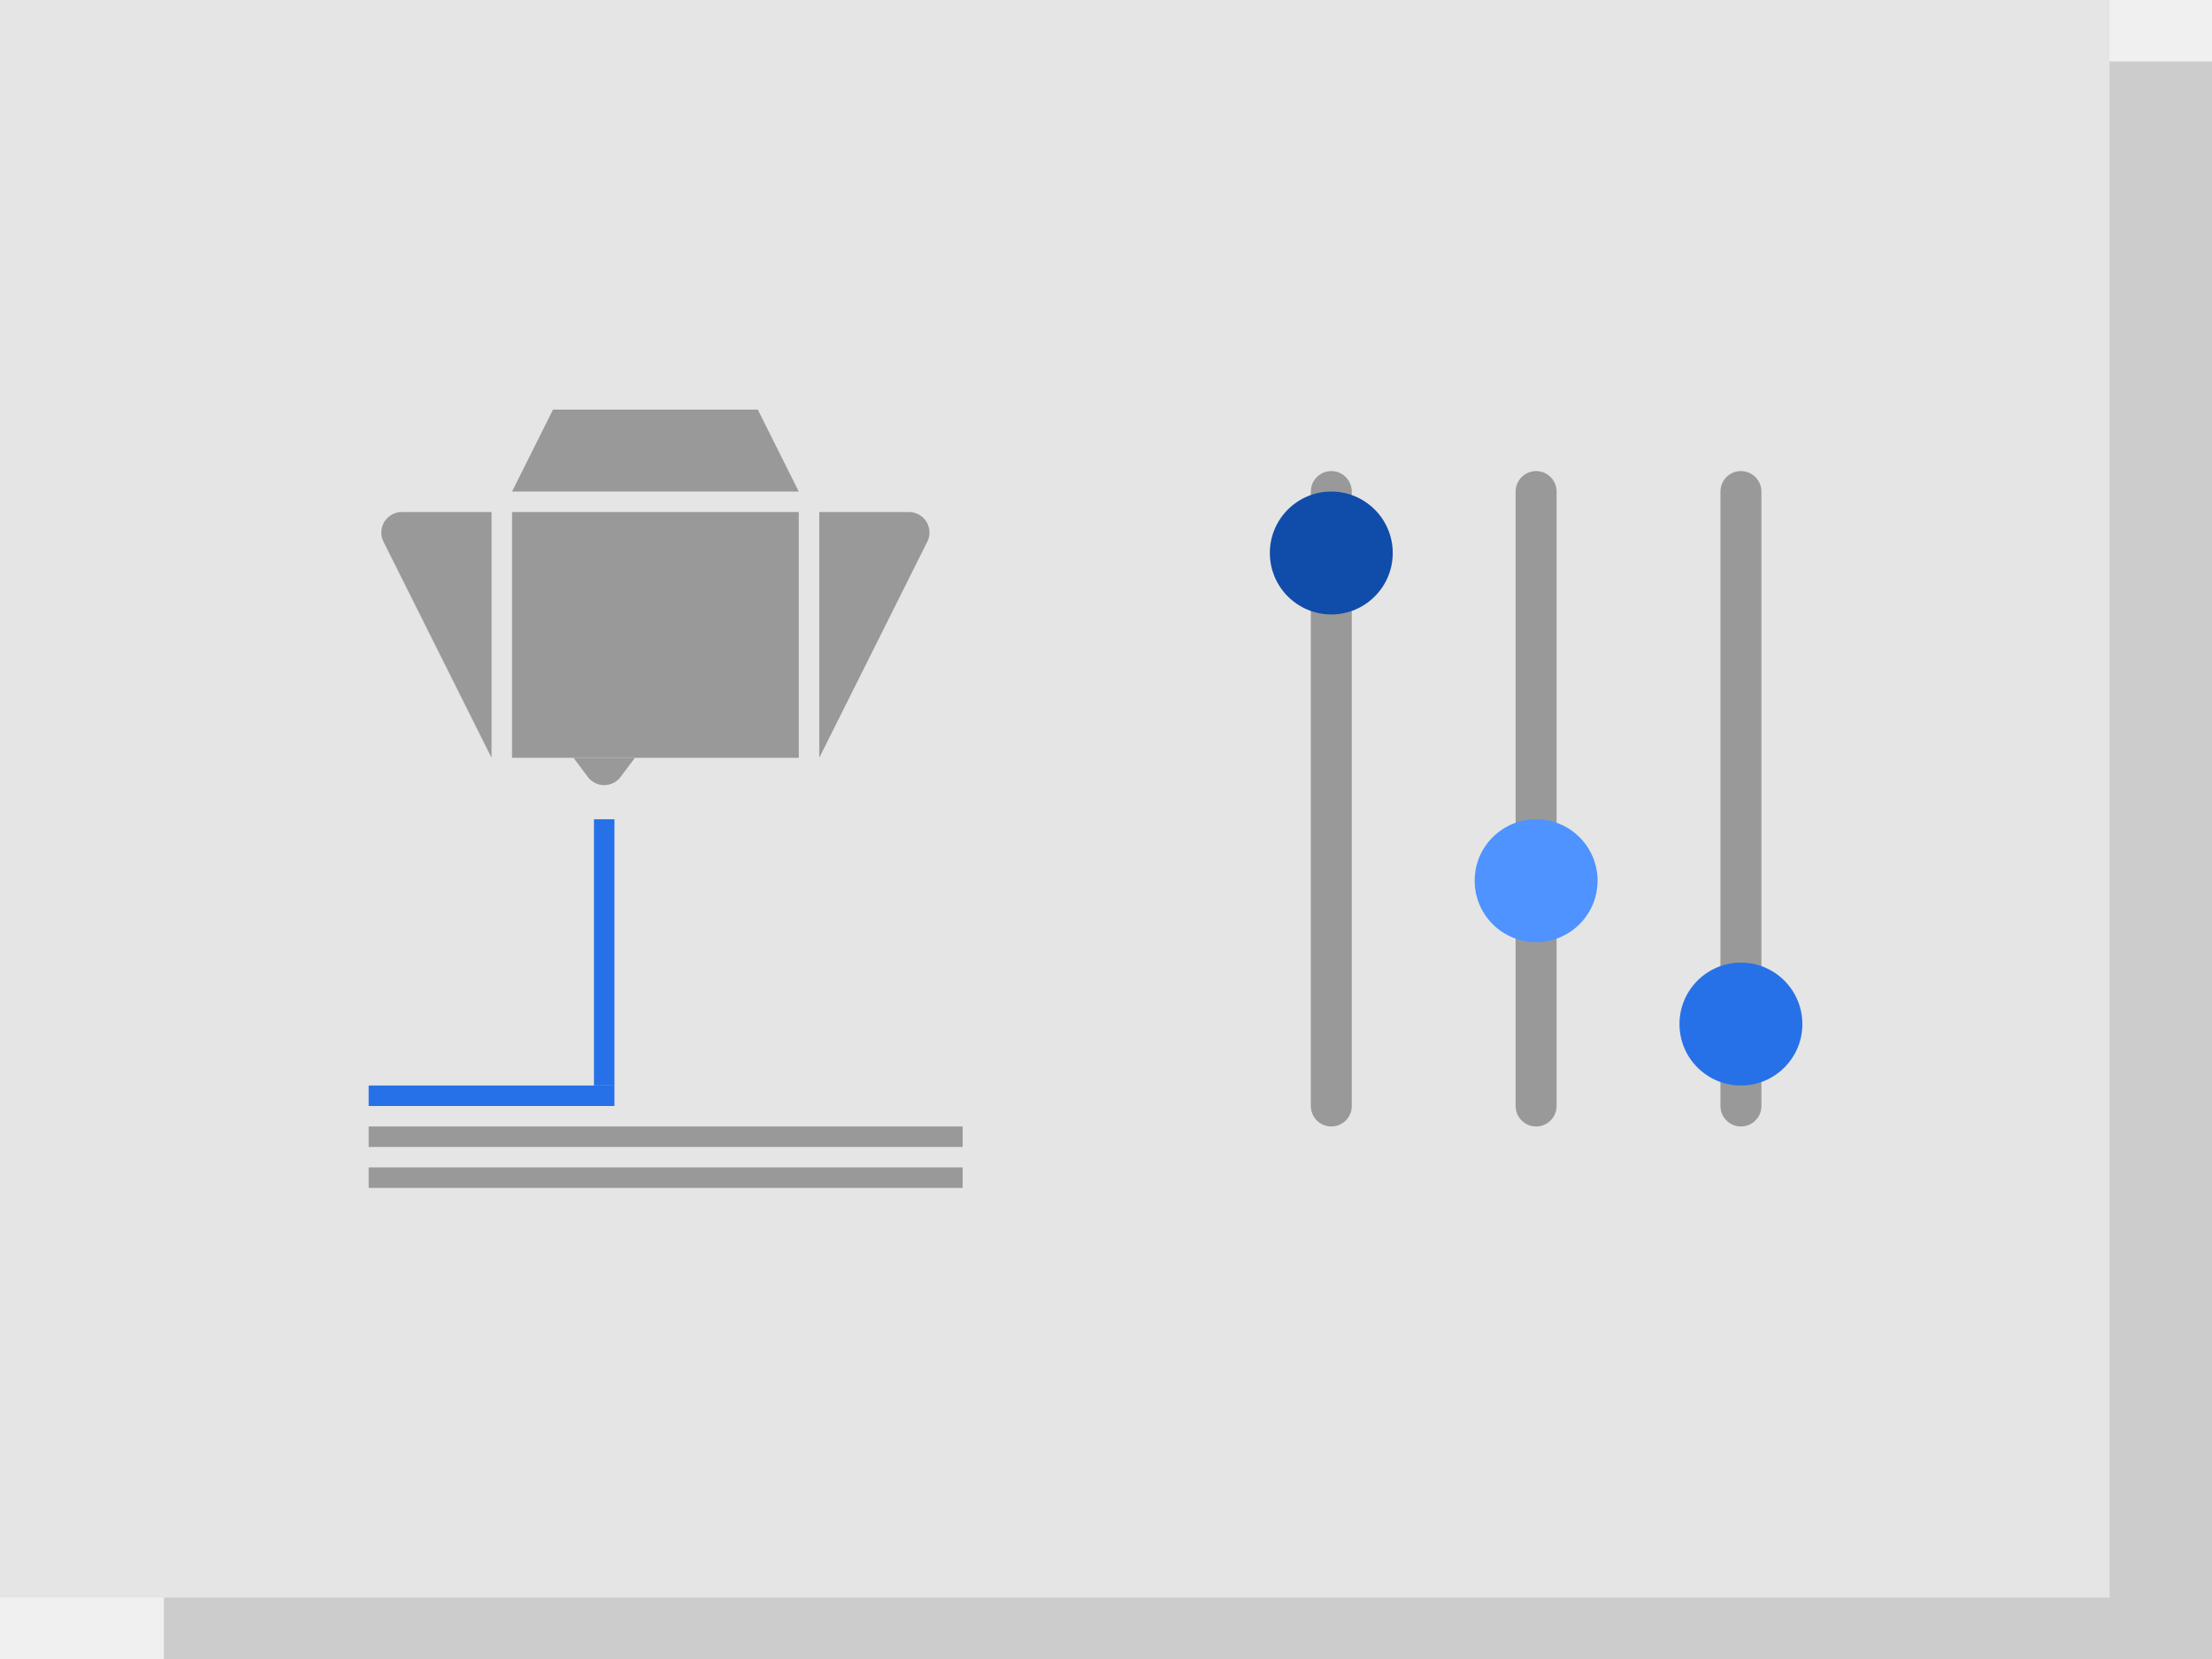
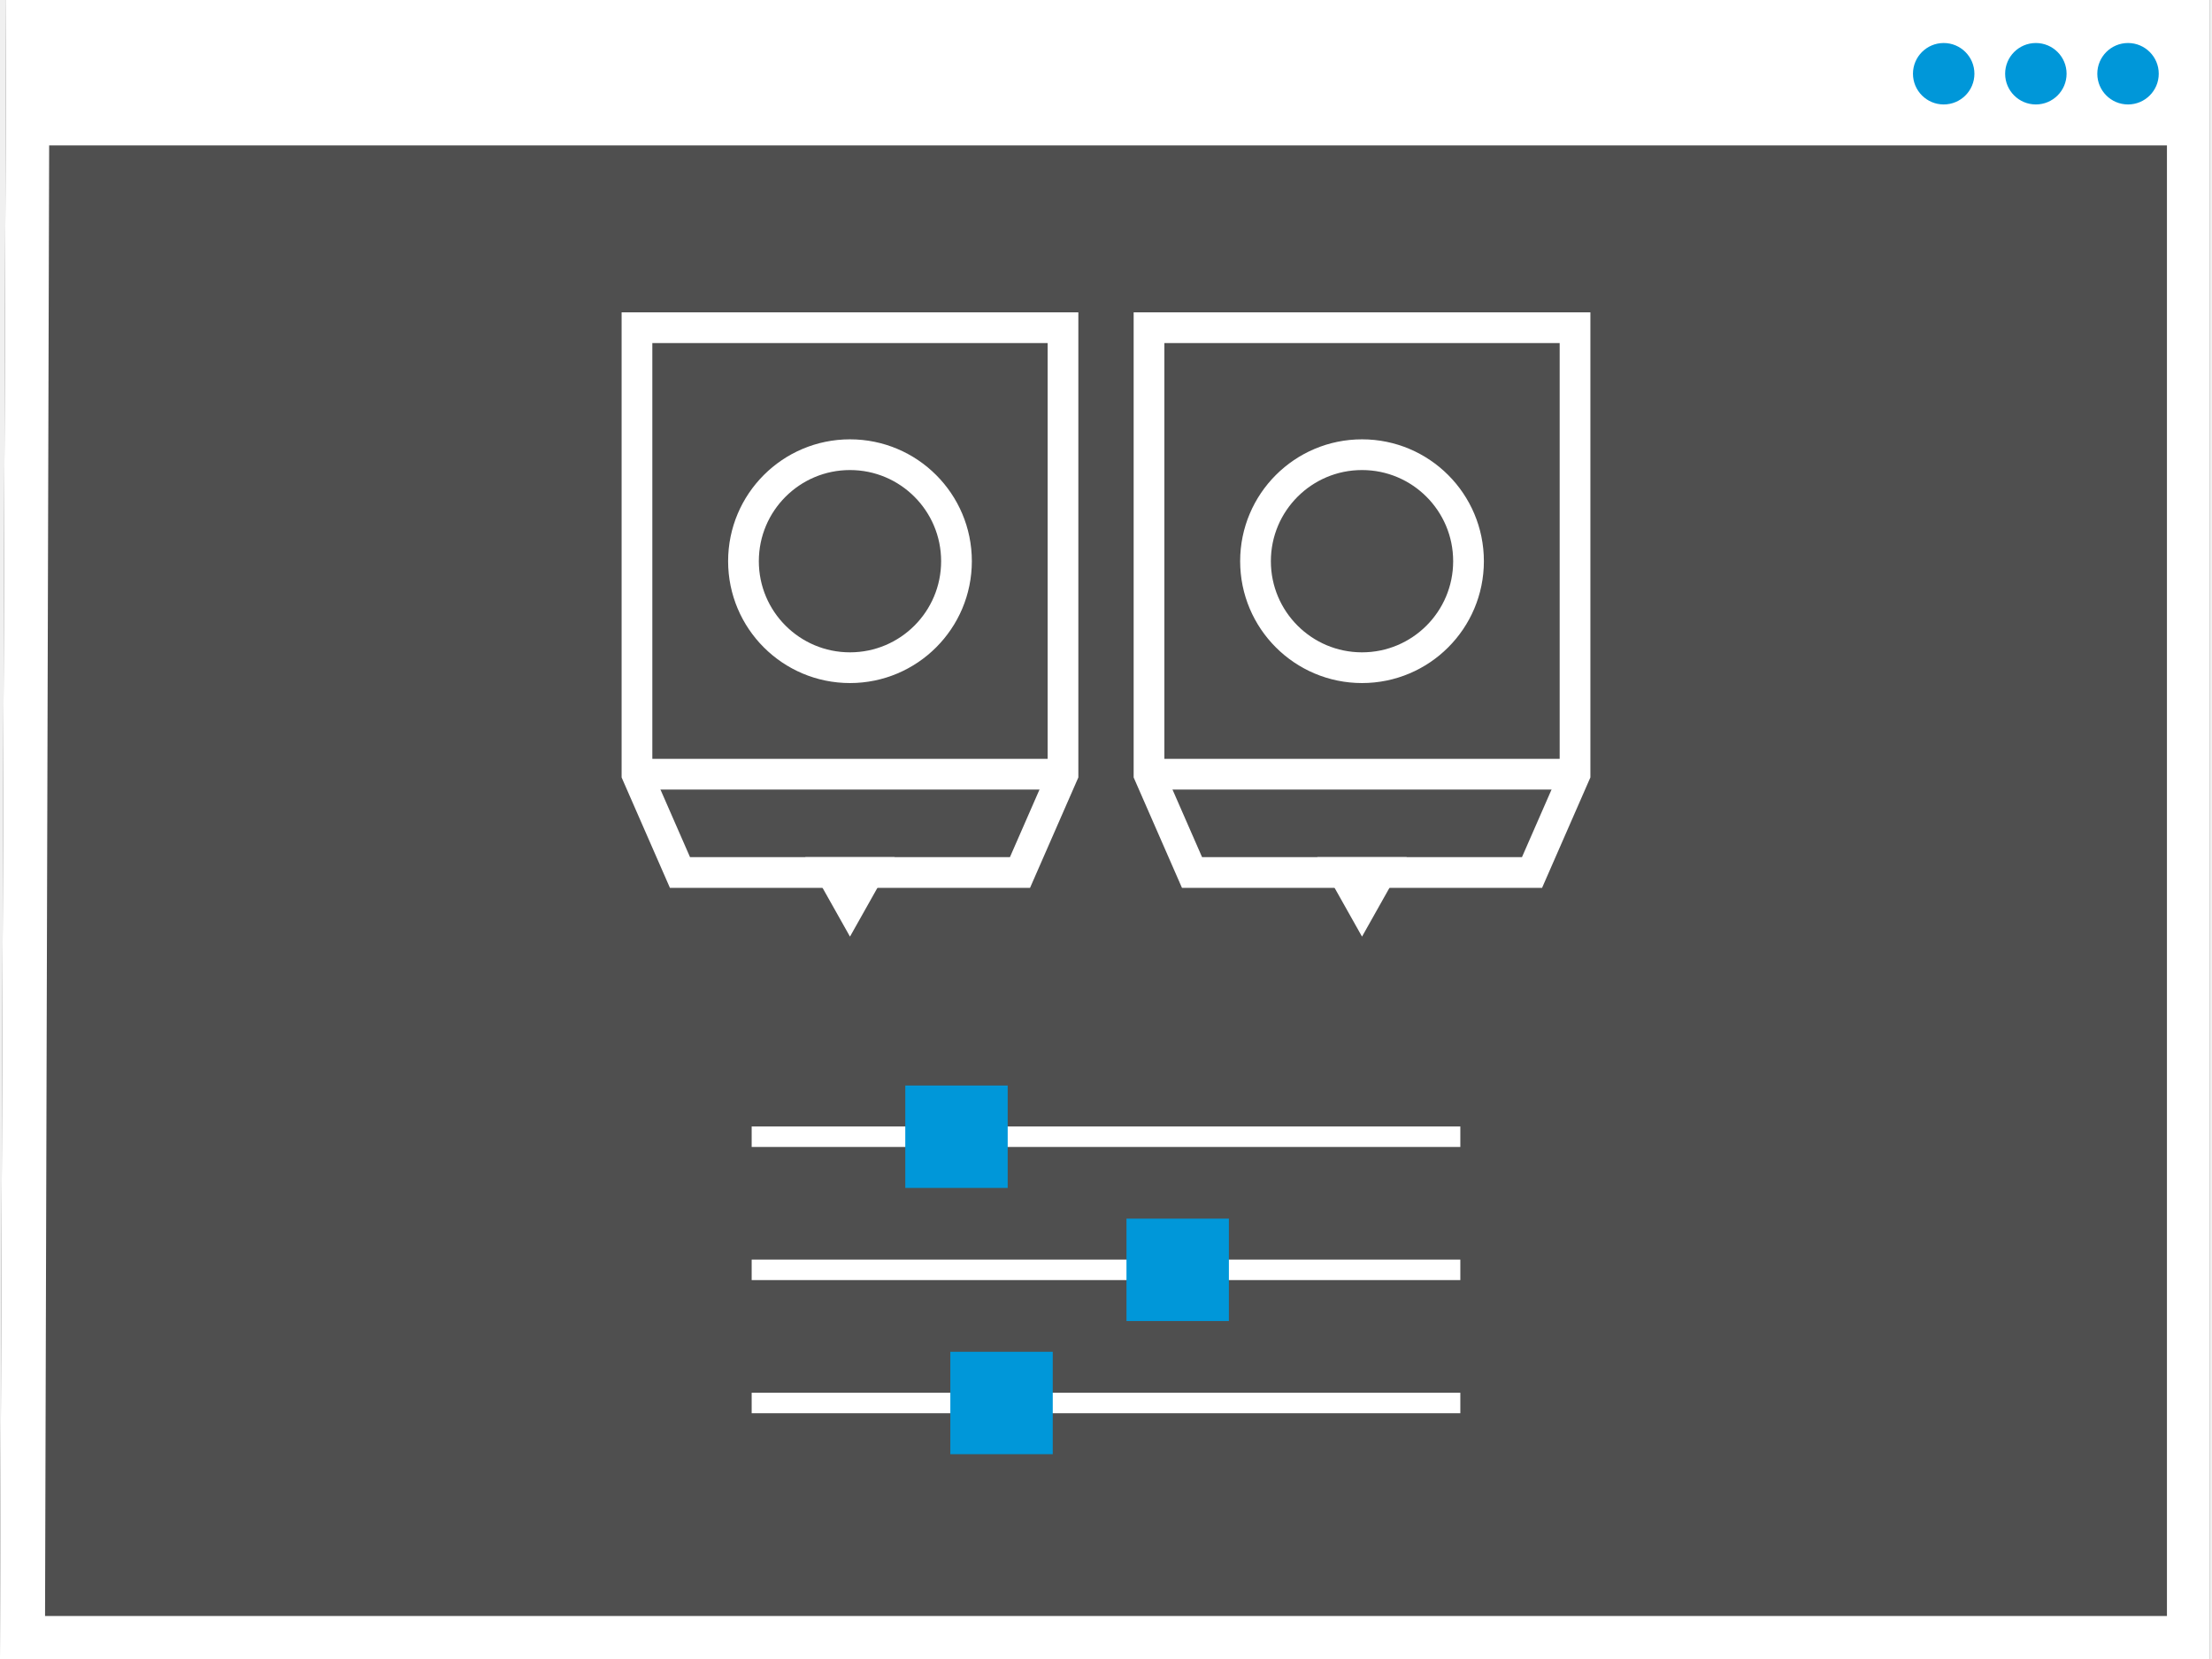
- <svg xmlns="http://www.w3.org/2000/svg" width="108px" height="81px" viewBox="0 0 108 81" version="1.1">
-   <g id="0419-data-collection-update" stroke="none" stroke-width="1" fill="none" fill-rule="evenodd">
-     <g id="4.-collect-data-updated" transform="translate(-672, -447)">
-       <g id="Print-settings" transform="translate(672, 447)">
-         <rect id="Rectangle" fill="#CCCCCC" x="8" y="3" width="100" height="78" />
-         <rect id="Rectangle" fill="#E5E5E5" x="0" y="0" width="103" height="78" />
-         <rect id="Rectangle" fill="#2671E7" x="29" y="40" width="1" height="13" />
-         <rect id="Rectangle" fill="#2671E7" x="18" y="53" width="12" height="1" />
-         <rect id="Rectangle-Copy-5" fill="#999999" x="18" y="55" width="29" height="1" />
-         <rect id="Rectangle-Copy-27" fill="#999999" x="18" y="57" width="29" height="1" />
-         <rect id="Rectangle-Copy-28" fill="#999999" x="64" y="23" width="2" height="32" rx="1" />
-         <rect id="Rectangle-Copy-29" fill="#999999" x="74" y="23" width="2" height="32" rx="1" />
-         <rect id="Rectangle-Copy-30" fill="#999999" x="84" y="23" width="2" height="32" rx="1" />
-         <rect id="Rectangle" fill="#999999" x="25" y="25" width="14" height="12" />
-         <path d="M19.618,25 L24,25 L24,37 L18.724,26.447 C18.477,25.953 18.677,25.353 19.171,25.106 C19.31,25.036 19.463,25 19.618,25 Z" id="Path-4" fill="#999999" />
-         <path d="M41.618,25 L46,25 L46,37 L40.724,26.447 C40.477,25.953 40.677,25.353 41.171,25.106 C41.31,25.036 41.463,25 41.618,25 Z" id="Path-4" fill="#999999" transform="translate(43, 31) scale(-1, 1) translate(-43, -31) " />
-         <path d="M28,37 L28.7,37.933 C29.031,38.375 29.658,38.465 30.1,38.133 C30.176,38.076 30.243,38.009 30.3,37.933 L31,37 L28,37 Z" id="Path-5" fill="#999999" />
-         <polygon id="Path-6" fill="#999999" points="25 24 39 24 37 20 27 20" />
-         <circle id="Oval-Copy" fill="#104CAA" cx="65" cy="27" r="3" />
-         <circle id="Oval-Copy-2" fill="#4E93FF" cx="75" cy="43" r="3" />
-         <circle id="Oval-Copy-16" fill="#2671E7" cx="85" cy="50" r="3" />
-       </g>
-     </g>
+ <svg xmlns="http://www.w3.org/2000/svg" version="1.1" id="Capa_1" x="0px" y="0px" viewBox="0 0 108 81" style="enable-background:new 0 0 108 81;" xml:space="preserve">
+   <style type="text/css">
+ 	.st0{fill:#4F4F4F;}
+ 	.st1{fill:none;stroke:#FFFFFF;stroke-width:2;stroke-miterlimit:10;}
+ 	.st2{fill:none;stroke:#FFFFFF;stroke-width:2.137;stroke-miterlimit:10;}
+ 	.st3{fill:#FFFFFF;}
+ 	.st4{fill:#0097D9;}
+ 	.st5{fill:none;stroke:#FFFFFF;stroke-width:1.5;stroke-miterlimit:10;}
+ 	.st6{fill:none;stroke:#FFFFFF;stroke-miterlimit:10;}
+ </style>
+   <polygon class="st0" points="0,81 0.3,0 107.9,0 107.9,81 " />
+   <path class="st1" d="M105.4,11.9" />
+   <path class="st2" d="M105.4,12.6" />
+   <path class="st3" d="M0.3,0L0,81h107.9V0H0.3z M2.2,78.8L2.4,7.1h103.4v71.8H2.2z" />
+   <circle class="st4" cx="103.9" cy="3.6" r="1.5" />
+   <circle class="st4" cx="99.4" cy="3.6" r="1.5" />
+   <circle class="st4" cx="94.9" cy="3.6" r="1.5" />
+   <g>
+     <polygon class="st5" points="51.9,37.8 49.8,42.6 41.5,42.6 33.2,42.6 31.1,37.8 31.1,16 51.9,16  " />
+     <line class="st5" x1="31.1" y1="37.8" x2="51.9" y2="37.8" />
+     <polygon class="st5" points="42.4,42.6 41.5,44.2 40.6,42.6  " />
+     <circle class="st5" cx="41.5" cy="27.4" r="5.2" />
+     <polygon class="st5" points="76.9,37.8 74.8,42.6 66.5,42.6 58.2,42.6 56.1,37.8 56.1,16 76.9,16  " />
+     <line class="st5" x1="56.1" y1="37.8" x2="76.9" y2="37.8" />
+     <polygon class="st5" points="67.4,42.6 66.5,44.2 65.6,42.6  " />
+     <circle class="st5" cx="66.5" cy="27.4" r="5.2" />
+   </g>
+   <g>
+     <line class="st6" x1="36.7" y1="55.5" x2="71.3" y2="55.5" />
+     <line class="st6" x1="36.7" y1="62" x2="71.3" y2="62" />
+     <line class="st6" x1="36.7" y1="68.5" x2="71.3" y2="68.5" />
+     <rect x="44.2" y="53" class="st4" width="5" height="5" />
+     <rect x="55" y="59.5" class="st4" width="5" height="5" />
+     <rect x="46.4" y="66" class="st4" width="5" height="5" />
  </g>
</svg>
